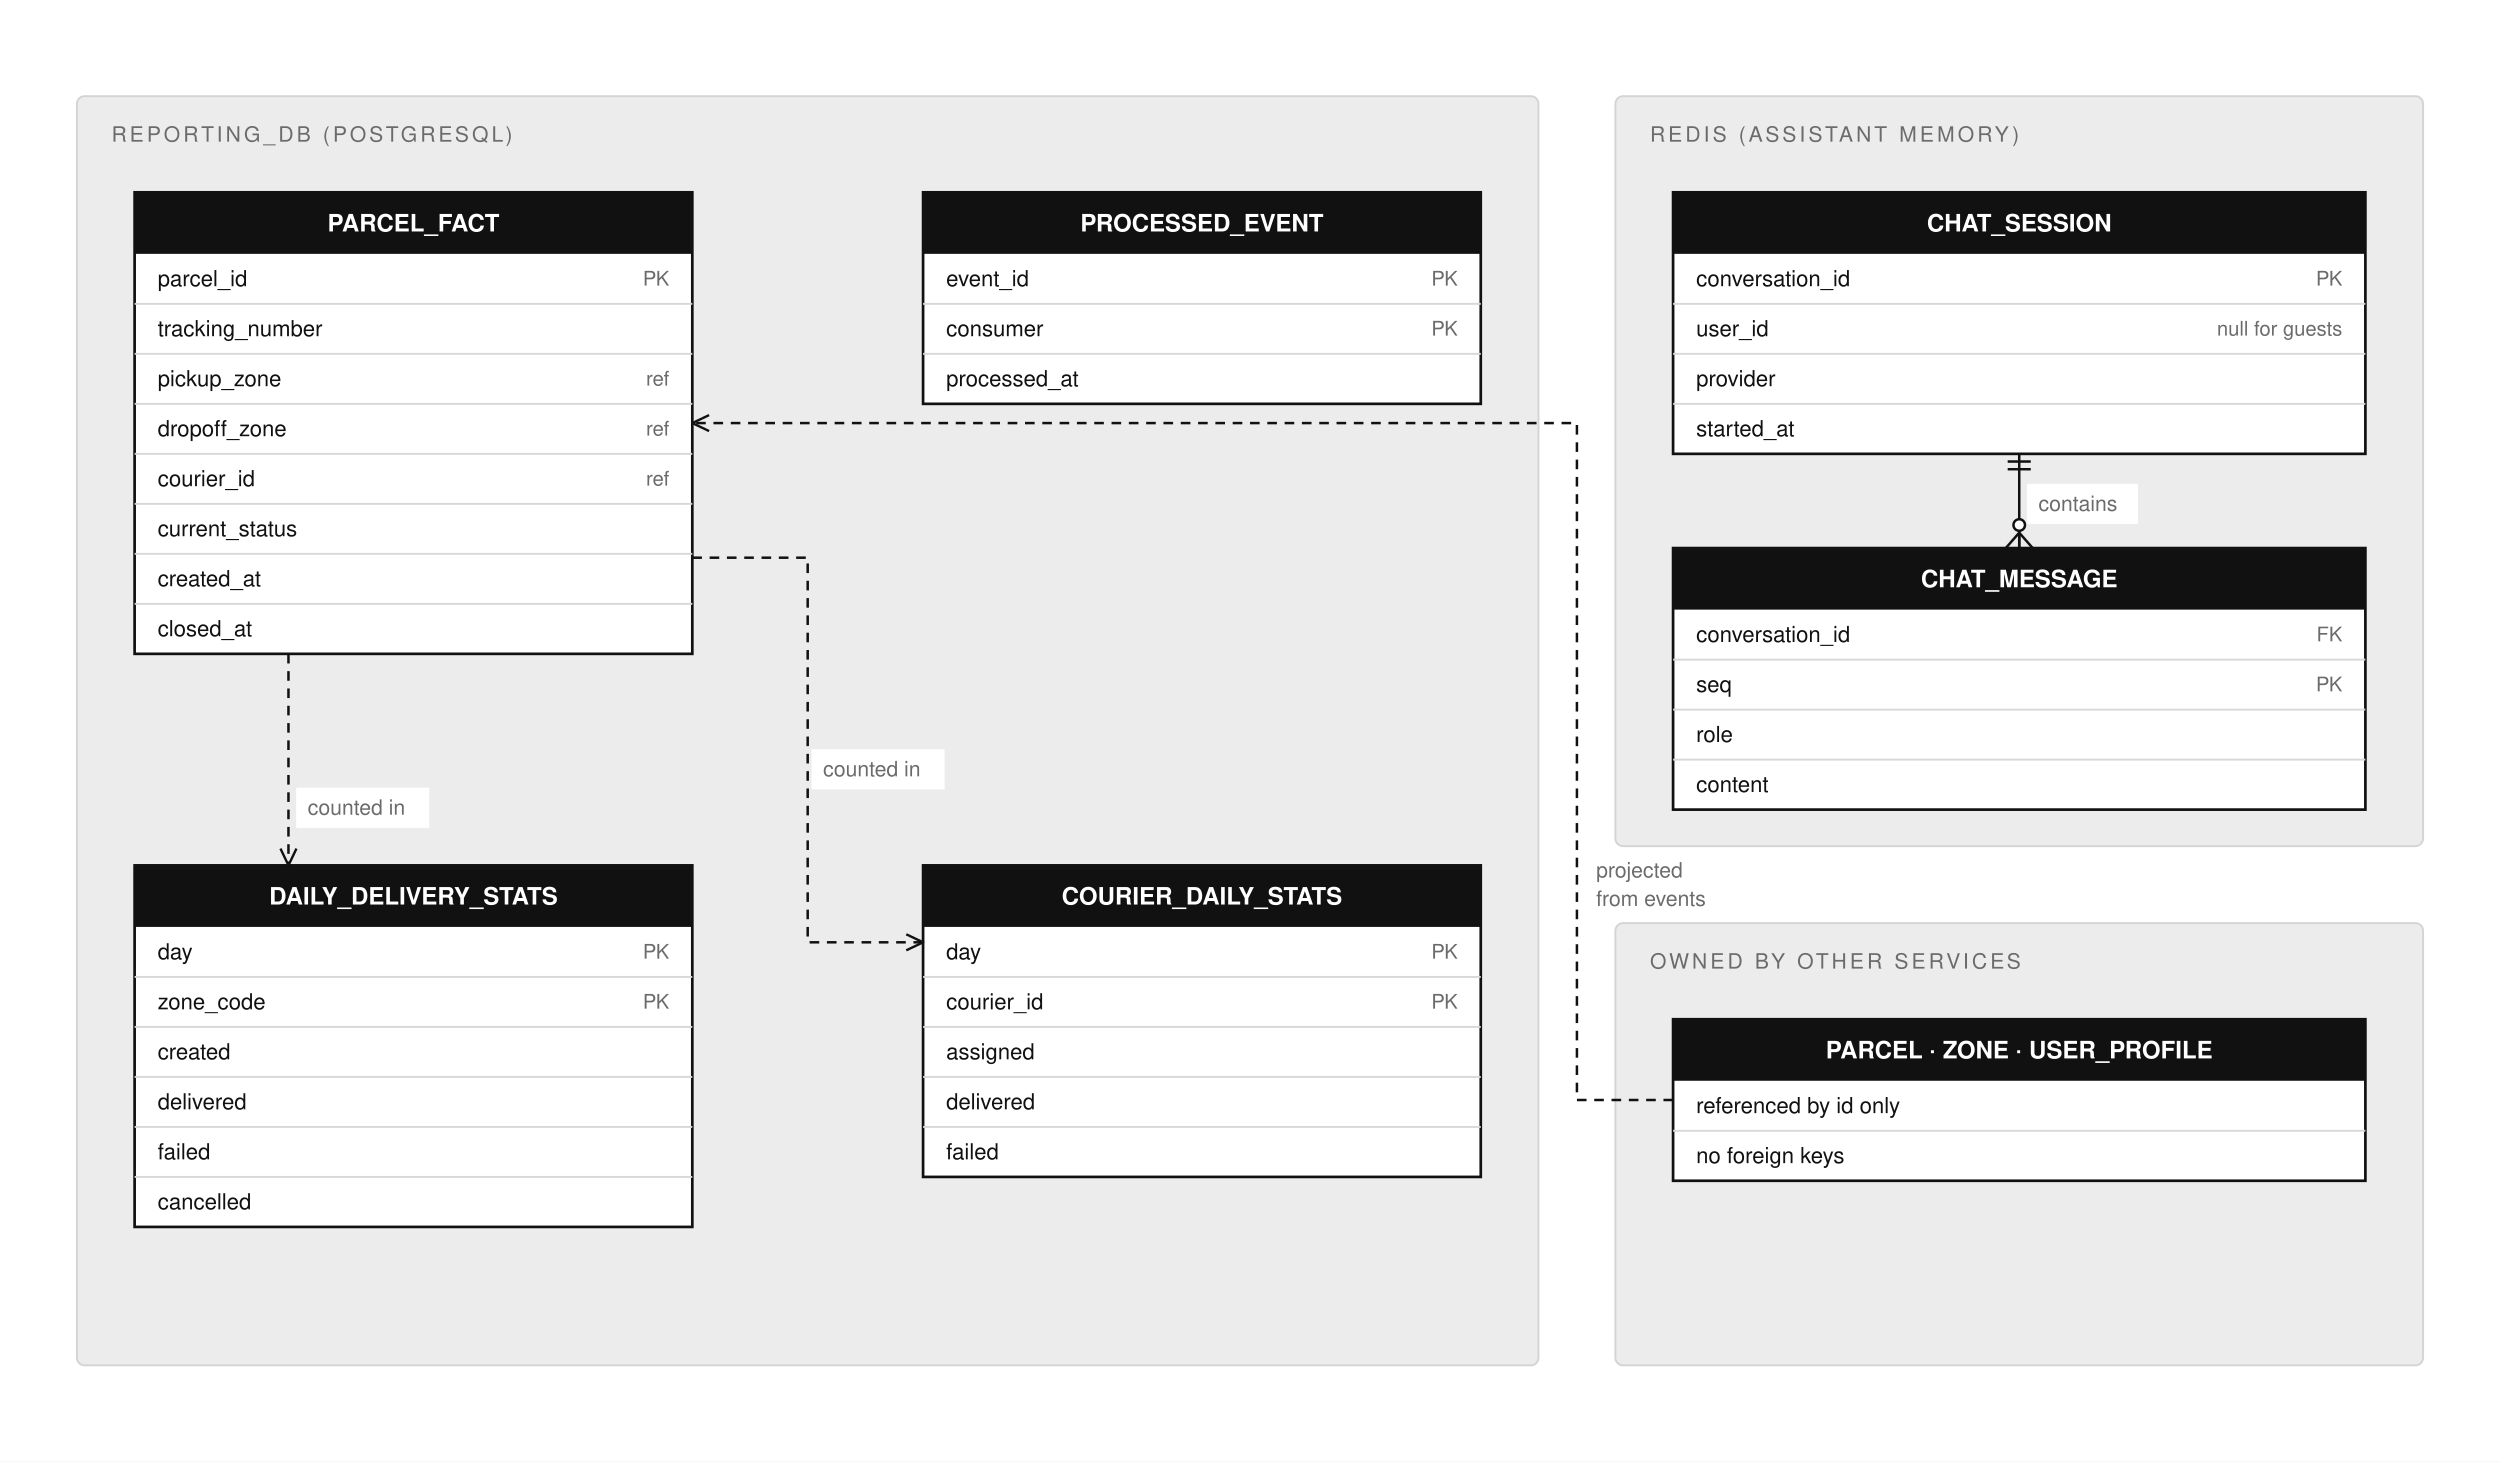
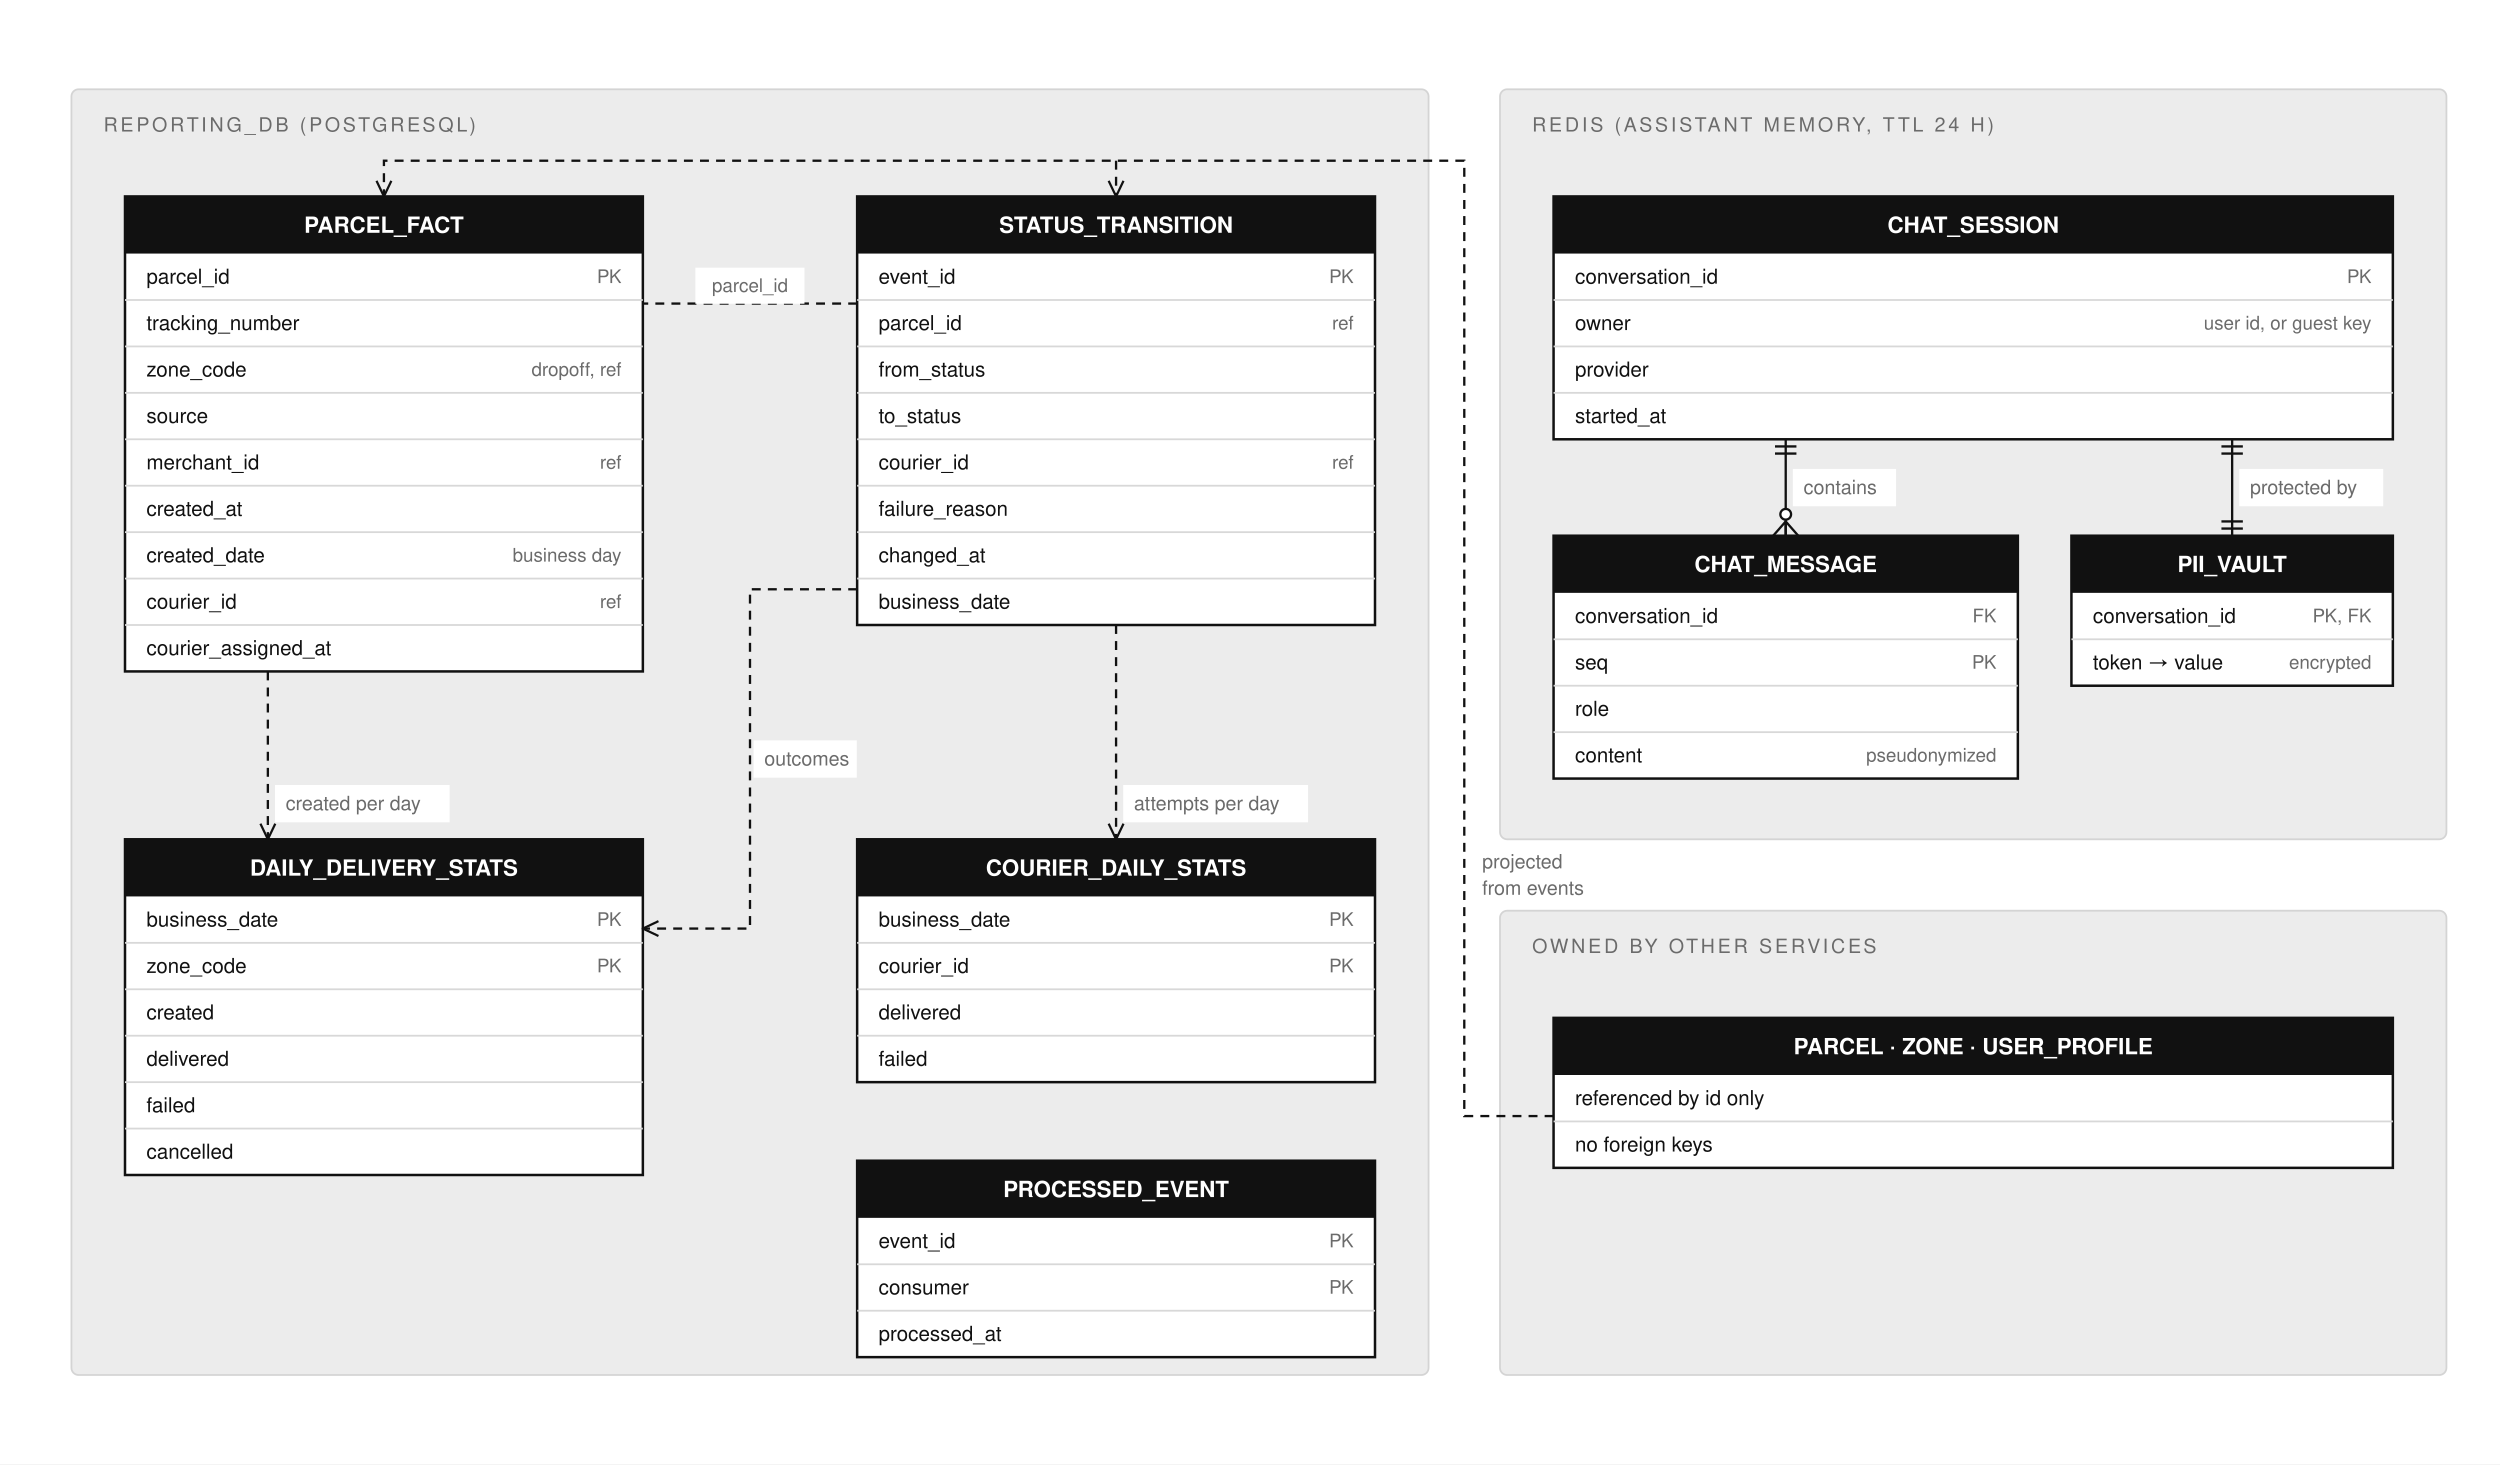
- <svg xmlns="http://www.w3.org/2000/svg" viewBox="0 0 1300 760" width="1300" height="760" role="img" aria-label="Data model: reporting projections and assistant memory">
+ <svg xmlns="http://www.w3.org/2000/svg" viewBox="0 0 1400 820" width="1400" height="820" role="img" aria-label="Data model: reporting projections and assistant memory">
  <defs>
    <marker id="a" viewBox="0 0 10 10" refX="9.2" refY="5" markerWidth="7" markerHeight="7" orient="auto-start-reverse">
      <path d="M0 0 L10 5 L0 10 z" fill="#111111" />
    </marker>
    <marker id="o" viewBox="0 0 10 10" refX="9.2" refY="5" markerWidth="8" markerHeight="8" orient="auto-start-reverse">
      <path d="M0.5 0.5 L9.5 5 L0.5 9.5 z" fill="#ffffff" stroke="#111111" stroke-width="1.2" />
    </marker>
    <marker id="v" viewBox="0 0 10 10" refX="9.4" refY="5" markerWidth="8" markerHeight="8" orient="auto-start-reverse">
      <path d="M1 1 L9.4 5 L1 9" fill="none" stroke="#111111" stroke-width="1.2" />
    </marker>
    <marker id="one" viewBox="0 0 16 16" refX="16" refY="8" markerWidth="16" markerHeight="16" markerUnits="userSpaceOnUse" orient="auto-start-reverse">
      <path d="M8 2 V14 M12 2 V14" fill="none" stroke="#111111" stroke-width="1.3" />
    </marker>
    <marker id="many" viewBox="0 0 16 16" refX="16" refY="8" markerWidth="16" markerHeight="16" markerUnits="userSpaceOnUse" orient="auto-start-reverse">
      <path d="M8 8 L16 1 M8 8 L16 8 M8 8 L16 15" fill="none" stroke="#111111" stroke-width="1.3" />
      <circle cx="4" cy="8" r="3" fill="#ffffff" stroke="#111111" stroke-width="1.3" />
    </marker>
+     <marker id="zeroone" viewBox="0 0 16 16" refX="16" refY="8" markerWidth="16" markerHeight="16" markerUnits="userSpaceOnUse" orient="auto-start-reverse">
+       <path d="M12 2 V14" fill="none" stroke="#111111" stroke-width="1.3" />
+       <circle cx="5" cy="8" r="3" fill="#ffffff" stroke="#111111" stroke-width="1.3" />
+     </marker>
+     <marker id="od" viewBox="0 0 22 12" refX="21.5" refY="6" markerWidth="22" markerHeight="12" markerUnits="userSpaceOnUse" orient="auto-start-reverse">
+       <path d="M0.5 6 L11 0.7 L21.5 6 L11 11.3 z" fill="#ffffff" stroke="#111111" stroke-width="1.2" />
+     </marker>
+     <marker id="fd" viewBox="0 0 22 12" refX="21.5" refY="6" markerWidth="22" markerHeight="12" markerUnits="userSpaceOnUse" orient="auto-start-reverse">
+       <path d="M0.5 6 L11 0.7 L21.5 6 L11 11.3 z" fill="#111111" stroke="#111111" stroke-width="1.2" />
+     </marker>
  </defs>
-   <rect width="1300" height="760" fill="#ffffff" />
-   <rect x="40" y="50" width="760" height="660" rx="4" fill="#ececec" stroke="#d4d4d4" stroke-width="1" />
+   <rect width="1400" height="820" fill="#ffffff" />
+   <rect x="40" y="50" width="760" height="720" rx="4" fill="#ececec" stroke="#d4d4d4" stroke-width="1" />
  <text x="58.0" y="70.0" font-size="11" font-weight="500" fill="#6b6b6b" text-anchor="start" dominant-baseline="middle" font-family="Segoe UI, Helvetica Neue, Helvetica, Arial, sans-serif" letter-spacing="1.6">REPORTING_DB  (POSTGRESQL)</text>
-   <rect x="840" y="50" width="420" height="390" rx="4" fill="#ececec" stroke="#d4d4d4" stroke-width="1" />
-   <text x="858.0" y="70.0" font-size="11" font-weight="500" fill="#6b6b6b" text-anchor="start" dominant-baseline="middle" font-family="Segoe UI, Helvetica Neue, Helvetica, Arial, sans-serif" letter-spacing="1.6">REDIS  (ASSISTANT MEMORY)</text>
-   <rect x="840" y="480" width="420" height="230" rx="4" fill="#ececec" stroke="#d4d4d4" stroke-width="1" />
-   <text x="858.0" y="500.0" font-size="11" font-weight="500" fill="#6b6b6b" text-anchor="start" dominant-baseline="middle" font-family="Segoe UI, Helvetica Neue, Helvetica, Arial, sans-serif" letter-spacing="1.6">OWNED BY OTHER SERVICES</text>
-   <rect x="70" y="100" width="290" height="240" fill="#ffffff" stroke="#111111" stroke-width="1.4" />
-   <rect x="70" y="100" width="290" height="32" fill="#111111" />
-   <text x="215.0" y="116.0" font-size="12.5" font-weight="700" fill="#ffffff" text-anchor="middle" dominant-baseline="middle" font-family="Segoe UI, Helvetica Neue, Helvetica, Arial, sans-serif">PARCEL_FACT</text>
-   <text x="82.0" y="145.0" font-size="11.5" font-weight="400" fill="#111111" text-anchor="start" dominant-baseline="middle" font-family="Segoe UI, Helvetica Neue, Helvetica, Arial, sans-serif">parcel_id</text>
-   <text x="348.0" y="145.0" font-size="10.5" font-weight="400" fill="#6b6b6b" text-anchor="end" dominant-baseline="middle" font-family="Segoe UI, Helvetica Neue, Helvetica, Arial, sans-serif">PK</text>
-   <line x1="70" y1="158" x2="360" y2="158" stroke="#d8d8d8" stroke-width="1" />
-   <text x="82.0" y="171.0" font-size="11.5" font-weight="400" fill="#111111" text-anchor="start" dominant-baseline="middle" font-family="Segoe UI, Helvetica Neue, Helvetica, Arial, sans-serif">tracking_number</text>
-   <line x1="70" y1="184" x2="360" y2="184" stroke="#d8d8d8" stroke-width="1" />
-   <text x="82.0" y="197.0" font-size="11.5" font-weight="400" fill="#111111" text-anchor="start" dominant-baseline="middle" font-family="Segoe UI, Helvetica Neue, Helvetica, Arial, sans-serif">pickup_zone</text>
-   <text x="348.0" y="197.0" font-size="10.5" font-weight="400" fill="#6b6b6b" text-anchor="end" dominant-baseline="middle" font-family="Segoe UI, Helvetica Neue, Helvetica, Arial, sans-serif">ref</text>
-   <line x1="70" y1="210" x2="360" y2="210" stroke="#d8d8d8" stroke-width="1" />
-   <text x="82.0" y="223.0" font-size="11.5" font-weight="400" fill="#111111" text-anchor="start" dominant-baseline="middle" font-family="Segoe UI, Helvetica Neue, Helvetica, Arial, sans-serif">dropoff_zone</text>
-   <text x="348.0" y="223.0" font-size="10.5" font-weight="400" fill="#6b6b6b" text-anchor="end" dominant-baseline="middle" font-family="Segoe UI, Helvetica Neue, Helvetica, Arial, sans-serif">ref</text>
-   <line x1="70" y1="236" x2="360" y2="236" stroke="#d8d8d8" stroke-width="1" />
-   <text x="82.0" y="249.0" font-size="11.5" font-weight="400" fill="#111111" text-anchor="start" dominant-baseline="middle" font-family="Segoe UI, Helvetica Neue, Helvetica, Arial, sans-serif">courier_id</text>
-   <text x="348.0" y="249.0" font-size="10.5" font-weight="400" fill="#6b6b6b" text-anchor="end" dominant-baseline="middle" font-family="Segoe UI, Helvetica Neue, Helvetica, Arial, sans-serif">ref</text>
-   <line x1="70" y1="262" x2="360" y2="262" stroke="#d8d8d8" stroke-width="1" />
-   <text x="82.0" y="275.0" font-size="11.5" font-weight="400" fill="#111111" text-anchor="start" dominant-baseline="middle" font-family="Segoe UI, Helvetica Neue, Helvetica, Arial, sans-serif">current_status</text>
-   <line x1="70" y1="288" x2="360" y2="288" stroke="#d8d8d8" stroke-width="1" />
-   <text x="82.0" y="301.0" font-size="11.5" font-weight="400" fill="#111111" text-anchor="start" dominant-baseline="middle" font-family="Segoe UI, Helvetica Neue, Helvetica, Arial, sans-serif">created_at</text>
-   <line x1="70" y1="314" x2="360" y2="314" stroke="#d8d8d8" stroke-width="1" />
-   <text x="82.0" y="327.0" font-size="11.5" font-weight="400" fill="#111111" text-anchor="start" dominant-baseline="middle" font-family="Segoe UI, Helvetica Neue, Helvetica, Arial, sans-serif">closed_at</text>
-   <rect x="480" y="100" width="290" height="110" fill="#ffffff" stroke="#111111" stroke-width="1.4" />
-   <rect x="480" y="100" width="290" height="32" fill="#111111" />
-   <text x="625.0" y="116.0" font-size="12.5" font-weight="700" fill="#ffffff" text-anchor="middle" dominant-baseline="middle" font-family="Segoe UI, Helvetica Neue, Helvetica, Arial, sans-serif">PROCESSED_EVENT</text>
-   <text x="492.0" y="145.0" font-size="11.5" font-weight="400" fill="#111111" text-anchor="start" dominant-baseline="middle" font-family="Segoe UI, Helvetica Neue, Helvetica, Arial, sans-serif">event_id</text>
-   <text x="758.0" y="145.0" font-size="10.5" font-weight="400" fill="#6b6b6b" text-anchor="end" dominant-baseline="middle" font-family="Segoe UI, Helvetica Neue, Helvetica, Arial, sans-serif">PK</text>
-   <line x1="480" y1="158" x2="770" y2="158" stroke="#d8d8d8" stroke-width="1" />
-   <text x="492.0" y="171.0" font-size="11.5" font-weight="400" fill="#111111" text-anchor="start" dominant-baseline="middle" font-family="Segoe UI, Helvetica Neue, Helvetica, Arial, sans-serif">consumer</text>
-   <text x="758.0" y="171.0" font-size="10.5" font-weight="400" fill="#6b6b6b" text-anchor="end" dominant-baseline="middle" font-family="Segoe UI, Helvetica Neue, Helvetica, Arial, sans-serif">PK</text>
-   <line x1="480" y1="184" x2="770" y2="184" stroke="#d8d8d8" stroke-width="1" />
-   <text x="492.0" y="197.0" font-size="11.5" font-weight="400" fill="#111111" text-anchor="start" dominant-baseline="middle" font-family="Segoe UI, Helvetica Neue, Helvetica, Arial, sans-serif">processed_at</text>
-   <rect x="70" y="450" width="290" height="188" fill="#ffffff" stroke="#111111" stroke-width="1.4" />
-   <rect x="70" y="450" width="290" height="32" fill="#111111" />
-   <text x="215.0" y="466.0" font-size="12.5" font-weight="700" fill="#ffffff" text-anchor="middle" dominant-baseline="middle" font-family="Segoe UI, Helvetica Neue, Helvetica, Arial, sans-serif">DAILY_DELIVERY_STATS</text>
-   <text x="82.0" y="495.0" font-size="11.5" font-weight="400" fill="#111111" text-anchor="start" dominant-baseline="middle" font-family="Segoe UI, Helvetica Neue, Helvetica, Arial, sans-serif">day</text>
-   <text x="348.0" y="495.0" font-size="10.5" font-weight="400" fill="#6b6b6b" text-anchor="end" dominant-baseline="middle" font-family="Segoe UI, Helvetica Neue, Helvetica, Arial, sans-serif">PK</text>
-   <line x1="70" y1="508" x2="360" y2="508" stroke="#d8d8d8" stroke-width="1" />
-   <text x="82.0" y="521.0" font-size="11.5" font-weight="400" fill="#111111" text-anchor="start" dominant-baseline="middle" font-family="Segoe UI, Helvetica Neue, Helvetica, Arial, sans-serif">zone_code</text>
-   <text x="348.0" y="521.0" font-size="10.5" font-weight="400" fill="#6b6b6b" text-anchor="end" dominant-baseline="middle" font-family="Segoe UI, Helvetica Neue, Helvetica, Arial, sans-serif">PK</text>
-   <line x1="70" y1="534" x2="360" y2="534" stroke="#d8d8d8" stroke-width="1" />
-   <text x="82.0" y="547.0" font-size="11.5" font-weight="400" fill="#111111" text-anchor="start" dominant-baseline="middle" font-family="Segoe UI, Helvetica Neue, Helvetica, Arial, sans-serif">created</text>
-   <line x1="70" y1="560" x2="360" y2="560" stroke="#d8d8d8" stroke-width="1" />
-   <text x="82.0" y="573.0" font-size="11.5" font-weight="400" fill="#111111" text-anchor="start" dominant-baseline="middle" font-family="Segoe UI, Helvetica Neue, Helvetica, Arial, sans-serif">delivered</text>
-   <line x1="70" y1="586" x2="360" y2="586" stroke="#d8d8d8" stroke-width="1" />
-   <text x="82.0" y="599.0" font-size="11.5" font-weight="400" fill="#111111" text-anchor="start" dominant-baseline="middle" font-family="Segoe UI, Helvetica Neue, Helvetica, Arial, sans-serif">failed</text>
-   <line x1="70" y1="612" x2="360" y2="612" stroke="#d8d8d8" stroke-width="1" />
-   <text x="82.0" y="625.0" font-size="11.5" font-weight="400" fill="#111111" text-anchor="start" dominant-baseline="middle" font-family="Segoe UI, Helvetica Neue, Helvetica, Arial, sans-serif">cancelled</text>
-   <rect x="480" y="450" width="290" height="162" fill="#ffffff" stroke="#111111" stroke-width="1.4" />
-   <rect x="480" y="450" width="290" height="32" fill="#111111" />
-   <text x="625.0" y="466.0" font-size="12.5" font-weight="700" fill="#ffffff" text-anchor="middle" dominant-baseline="middle" font-family="Segoe UI, Helvetica Neue, Helvetica, Arial, sans-serif">COURIER_DAILY_STATS</text>
-   <text x="492.0" y="495.0" font-size="11.5" font-weight="400" fill="#111111" text-anchor="start" dominant-baseline="middle" font-family="Segoe UI, Helvetica Neue, Helvetica, Arial, sans-serif">day</text>
-   <text x="758.0" y="495.0" font-size="10.5" font-weight="400" fill="#6b6b6b" text-anchor="end" dominant-baseline="middle" font-family="Segoe UI, Helvetica Neue, Helvetica, Arial, sans-serif">PK</text>
-   <line x1="480" y1="508" x2="770" y2="508" stroke="#d8d8d8" stroke-width="1" />
-   <text x="492.0" y="521.0" font-size="11.5" font-weight="400" fill="#111111" text-anchor="start" dominant-baseline="middle" font-family="Segoe UI, Helvetica Neue, Helvetica, Arial, sans-serif">courier_id</text>
-   <text x="758.0" y="521.0" font-size="10.5" font-weight="400" fill="#6b6b6b" text-anchor="end" dominant-baseline="middle" font-family="Segoe UI, Helvetica Neue, Helvetica, Arial, sans-serif">PK</text>
-   <line x1="480" y1="534" x2="770" y2="534" stroke="#d8d8d8" stroke-width="1" />
-   <text x="492.0" y="547.0" font-size="11.5" font-weight="400" fill="#111111" text-anchor="start" dominant-baseline="middle" font-family="Segoe UI, Helvetica Neue, Helvetica, Arial, sans-serif">assigned</text>
-   <line x1="480" y1="560" x2="770" y2="560" stroke="#d8d8d8" stroke-width="1" />
-   <text x="492.0" y="573.0" font-size="11.5" font-weight="400" fill="#111111" text-anchor="start" dominant-baseline="middle" font-family="Segoe UI, Helvetica Neue, Helvetica, Arial, sans-serif">delivered</text>
-   <line x1="480" y1="586" x2="770" y2="586" stroke="#d8d8d8" stroke-width="1" />
-   <text x="492.0" y="599.0" font-size="11.5" font-weight="400" fill="#111111" text-anchor="start" dominant-baseline="middle" font-family="Segoe UI, Helvetica Neue, Helvetica, Arial, sans-serif">failed</text>
-   <rect x="870" y="100" width="360" height="136" fill="#ffffff" stroke="#111111" stroke-width="1.4" />
-   <rect x="870" y="100" width="360" height="32" fill="#111111" />
-   <text x="1050.0" y="116.0" font-size="12.5" font-weight="700" fill="#ffffff" text-anchor="middle" dominant-baseline="middle" font-family="Segoe UI, Helvetica Neue, Helvetica, Arial, sans-serif">CHAT_SESSION</text>
-   <text x="882.0" y="145.0" font-size="11.5" font-weight="400" fill="#111111" text-anchor="start" dominant-baseline="middle" font-family="Segoe UI, Helvetica Neue, Helvetica, Arial, sans-serif">conversation_id</text>
-   <text x="1218.0" y="145.0" font-size="10.5" font-weight="400" fill="#6b6b6b" text-anchor="end" dominant-baseline="middle" font-family="Segoe UI, Helvetica Neue, Helvetica, Arial, sans-serif">PK</text>
-   <line x1="870" y1="158" x2="1230" y2="158" stroke="#d8d8d8" stroke-width="1" />
-   <text x="882.0" y="171.0" font-size="11.5" font-weight="400" fill="#111111" text-anchor="start" dominant-baseline="middle" font-family="Segoe UI, Helvetica Neue, Helvetica, Arial, sans-serif">user_id</text>
-   <text x="1218.0" y="171.0" font-size="10.5" font-weight="400" fill="#6b6b6b" text-anchor="end" dominant-baseline="middle" font-family="Segoe UI, Helvetica Neue, Helvetica, Arial, sans-serif">null for guests</text>
-   <line x1="870" y1="184" x2="1230" y2="184" stroke="#d8d8d8" stroke-width="1" />
-   <text x="882.0" y="197.0" font-size="11.5" font-weight="400" fill="#111111" text-anchor="start" dominant-baseline="middle" font-family="Segoe UI, Helvetica Neue, Helvetica, Arial, sans-serif">provider</text>
-   <line x1="870" y1="210" x2="1230" y2="210" stroke="#d8d8d8" stroke-width="1" />
-   <text x="882.0" y="223.0" font-size="11.5" font-weight="400" fill="#111111" text-anchor="start" dominant-baseline="middle" font-family="Segoe UI, Helvetica Neue, Helvetica, Arial, sans-serif">started_at</text>
-   <rect x="870" y="285" width="360" height="136" fill="#ffffff" stroke="#111111" stroke-width="1.4" />
-   <rect x="870" y="285" width="360" height="32" fill="#111111" />
-   <text x="1050.0" y="301.0" font-size="12.5" font-weight="700" fill="#ffffff" text-anchor="middle" dominant-baseline="middle" font-family="Segoe UI, Helvetica Neue, Helvetica, Arial, sans-serif">CHAT_MESSAGE</text>
-   <text x="882.0" y="330.0" font-size="11.5" font-weight="400" fill="#111111" text-anchor="start" dominant-baseline="middle" font-family="Segoe UI, Helvetica Neue, Helvetica, Arial, sans-serif">conversation_id</text>
-   <text x="1218.0" y="330.0" font-size="10.5" font-weight="400" fill="#6b6b6b" text-anchor="end" dominant-baseline="middle" font-family="Segoe UI, Helvetica Neue, Helvetica, Arial, sans-serif">FK</text>
-   <line x1="870" y1="343" x2="1230" y2="343" stroke="#d8d8d8" stroke-width="1" />
-   <text x="882.0" y="356.0" font-size="11.5" font-weight="400" fill="#111111" text-anchor="start" dominant-baseline="middle" font-family="Segoe UI, Helvetica Neue, Helvetica, Arial, sans-serif">seq</text>
-   <text x="1218.0" y="356.0" font-size="10.5" font-weight="400" fill="#6b6b6b" text-anchor="end" dominant-baseline="middle" font-family="Segoe UI, Helvetica Neue, Helvetica, Arial, sans-serif">PK</text>
-   <line x1="870" y1="369" x2="1230" y2="369" stroke="#d8d8d8" stroke-width="1" />
-   <text x="882.0" y="382.0" font-size="11.5" font-weight="400" fill="#111111" text-anchor="start" dominant-baseline="middle" font-family="Segoe UI, Helvetica Neue, Helvetica, Arial, sans-serif">role</text>
-   <line x1="870" y1="395" x2="1230" y2="395" stroke="#d8d8d8" stroke-width="1" />
-   <text x="882.0" y="408.0" font-size="11.5" font-weight="400" fill="#111111" text-anchor="start" dominant-baseline="middle" font-family="Segoe UI, Helvetica Neue, Helvetica, Arial, sans-serif">content</text>
-   <rect x="870" y="530" width="360" height="84" fill="#ffffff" stroke="#111111" stroke-width="1.4" />
-   <rect x="870" y="530" width="360" height="32" fill="#111111" />
-   <text x="1050.0" y="546.0" font-size="12.5" font-weight="700" fill="#ffffff" text-anchor="middle" dominant-baseline="middle" font-family="Segoe UI, Helvetica Neue, Helvetica, Arial, sans-serif">PARCEL · ZONE · USER_PROFILE</text>
-   <text x="882.0" y="575.0" font-size="11.5" font-weight="400" fill="#111111" text-anchor="start" dominant-baseline="middle" font-family="Segoe UI, Helvetica Neue, Helvetica, Arial, sans-serif">referenced by id only</text>
-   <line x1="870" y1="588" x2="1230" y2="588" stroke="#d8d8d8" stroke-width="1" />
-   <text x="882.0" y="601.0" font-size="11.5" font-weight="400" fill="#111111" text-anchor="start" dominant-baseline="middle" font-family="Segoe UI, Helvetica Neue, Helvetica, Arial, sans-serif">no foreign keys</text>
-   <path d="M150.0 340.0 L150.0 450.0" fill="none" stroke="#111111" stroke-width="1.3" stroke-dasharray="5 4" marker-end="url(#v)" />
-   <rect x="154.0" y="409.6" width="69.2" height="20.9" fill="#ffffff" />
-   <text x="160.0" y="420.0" font-size="11" font-weight="400" fill="#6b6b6b" text-anchor="start" dominant-baseline="middle" font-family="Segoe UI, Helvetica Neue, Helvetica, Arial, sans-serif">counted in</text>
-   <path d="M360.0 290.0 L420.0 290.0 L420.0 490.0 L480.0 490.0" fill="none" stroke="#111111" stroke-width="1.3" stroke-dasharray="5 4" marker-end="url(#v)" />
-   <rect x="422.0" y="389.6" width="69.2" height="20.9" fill="#ffffff" />
-   <text x="428.0" y="400.0" font-size="11" font-weight="400" fill="#6b6b6b" text-anchor="start" dominant-baseline="middle" font-family="Segoe UI, Helvetica Neue, Helvetica, Arial, sans-serif">counted in</text>
-   <path d="M1050.0 236.0 L1050.0 285.0" fill="none" stroke="#111111" stroke-width="1.3" marker-end="url(#many)" marker-start="url(#one)" />
-   <rect x="1054.0" y="251.6" width="57.8" height="20.9" fill="#ffffff" />
-   <text x="1060.0" y="262.0" font-size="11" font-weight="400" fill="#6b6b6b" text-anchor="start" dominant-baseline="middle" font-family="Segoe UI, Helvetica Neue, Helvetica, Arial, sans-serif">contains</text>
-   <path d="M870.0 572.0 L820.0 572.0 L820.0 220.0 L360.0 220.0" fill="none" stroke="#111111" stroke-width="1.3" stroke-dasharray="5 4" marker-end="url(#v)" />
-   <rect x="824.0" y="442.1" width="74.9" height="35.7" fill="#ffffff" />
-   <text x="830.0" y="452.6" font-size="11" font-weight="400" fill="#6b6b6b" text-anchor="start" dominant-baseline="middle" font-family="Segoe UI, Helvetica Neue, Helvetica, Arial, sans-serif">projected</text>
-   <text x="830.0" y="467.4" font-size="11" font-weight="400" fill="#6b6b6b" text-anchor="start" dominant-baseline="middle" font-family="Segoe UI, Helvetica Neue, Helvetica, Arial, sans-serif">from events</text>
+   <rect x="840" y="50" width="530" height="420" rx="4" fill="#ececec" stroke="#d4d4d4" stroke-width="1" />
+   <text x="858.0" y="70.0" font-size="11" font-weight="500" fill="#6b6b6b" text-anchor="start" dominant-baseline="middle" font-family="Segoe UI, Helvetica Neue, Helvetica, Arial, sans-serif" letter-spacing="1.6">REDIS  (ASSISTANT MEMORY, TTL 24 H)</text>
+   <rect x="840" y="510" width="530" height="260" rx="4" fill="#ececec" stroke="#d4d4d4" stroke-width="1" />
+   <text x="858.0" y="530.0" font-size="11" font-weight="500" fill="#6b6b6b" text-anchor="start" dominant-baseline="middle" font-family="Segoe UI, Helvetica Neue, Helvetica, Arial, sans-serif" letter-spacing="1.6">OWNED BY OTHER SERVICES</text>
+   <rect x="70" y="110" width="290" height="266" fill="#ffffff" stroke="#111111" stroke-width="1.4" />
+   <rect x="70" y="110" width="290" height="32" fill="#111111" />
+   <text x="215.0" y="126.0" font-size="12.5" font-weight="700" fill="#ffffff" text-anchor="middle" dominant-baseline="middle" font-family="Segoe UI, Helvetica Neue, Helvetica, Arial, sans-serif">PARCEL_FACT</text>
+   <text x="82.0" y="155.0" font-size="11.5" font-weight="400" fill="#111111" text-anchor="start" dominant-baseline="middle" font-family="Segoe UI, Helvetica Neue, Helvetica, Arial, sans-serif">parcel_id</text>
+   <text x="348.0" y="155.0" font-size="10.5" font-weight="400" fill="#6b6b6b" text-anchor="end" dominant-baseline="middle" font-family="Segoe UI, Helvetica Neue, Helvetica, Arial, sans-serif">PK</text>
+   <line x1="70" y1="168" x2="360" y2="168" stroke="#d8d8d8" stroke-width="1" />
+   <text x="82.0" y="181.0" font-size="11.5" font-weight="400" fill="#111111" text-anchor="start" dominant-baseline="middle" font-family="Segoe UI, Helvetica Neue, Helvetica, Arial, sans-serif">tracking_number</text>
+   <line x1="70" y1="194" x2="360" y2="194" stroke="#d8d8d8" stroke-width="1" />
+   <text x="82.0" y="207.0" font-size="11.5" font-weight="400" fill="#111111" text-anchor="start" dominant-baseline="middle" font-family="Segoe UI, Helvetica Neue, Helvetica, Arial, sans-serif">zone_code</text>
+   <text x="348.0" y="207.0" font-size="10.5" font-weight="400" fill="#6b6b6b" text-anchor="end" dominant-baseline="middle" font-family="Segoe UI, Helvetica Neue, Helvetica, Arial, sans-serif">dropoff, ref</text>
+   <line x1="70" y1="220" x2="360" y2="220" stroke="#d8d8d8" stroke-width="1" />
+   <text x="82.0" y="233.0" font-size="11.5" font-weight="400" fill="#111111" text-anchor="start" dominant-baseline="middle" font-family="Segoe UI, Helvetica Neue, Helvetica, Arial, sans-serif">source</text>
+   <line x1="70" y1="246" x2="360" y2="246" stroke="#d8d8d8" stroke-width="1" />
+   <text x="82.0" y="259.0" font-size="11.5" font-weight="400" fill="#111111" text-anchor="start" dominant-baseline="middle" font-family="Segoe UI, Helvetica Neue, Helvetica, Arial, sans-serif">merchant_id</text>
+   <text x="348.0" y="259.0" font-size="10.5" font-weight="400" fill="#6b6b6b" text-anchor="end" dominant-baseline="middle" font-family="Segoe UI, Helvetica Neue, Helvetica, Arial, sans-serif">ref</text>
+   <line x1="70" y1="272" x2="360" y2="272" stroke="#d8d8d8" stroke-width="1" />
+   <text x="82.0" y="285.0" font-size="11.5" font-weight="400" fill="#111111" text-anchor="start" dominant-baseline="middle" font-family="Segoe UI, Helvetica Neue, Helvetica, Arial, sans-serif">created_at</text>
+   <line x1="70" y1="298" x2="360" y2="298" stroke="#d8d8d8" stroke-width="1" />
+   <text x="82.0" y="311.0" font-size="11.5" font-weight="400" fill="#111111" text-anchor="start" dominant-baseline="middle" font-family="Segoe UI, Helvetica Neue, Helvetica, Arial, sans-serif">created_date</text>
+   <text x="348.0" y="311.0" font-size="10.5" font-weight="400" fill="#6b6b6b" text-anchor="end" dominant-baseline="middle" font-family="Segoe UI, Helvetica Neue, Helvetica, Arial, sans-serif">business day</text>
+   <line x1="70" y1="324" x2="360" y2="324" stroke="#d8d8d8" stroke-width="1" />
+   <text x="82.0" y="337.0" font-size="11.5" font-weight="400" fill="#111111" text-anchor="start" dominant-baseline="middle" font-family="Segoe UI, Helvetica Neue, Helvetica, Arial, sans-serif">courier_id</text>
+   <text x="348.0" y="337.0" font-size="10.5" font-weight="400" fill="#6b6b6b" text-anchor="end" dominant-baseline="middle" font-family="Segoe UI, Helvetica Neue, Helvetica, Arial, sans-serif">ref</text>
+   <line x1="70" y1="350" x2="360" y2="350" stroke="#d8d8d8" stroke-width="1" />
+   <text x="82.0" y="363.0" font-size="11.5" font-weight="400" fill="#111111" text-anchor="start" dominant-baseline="middle" font-family="Segoe UI, Helvetica Neue, Helvetica, Arial, sans-serif">courier_assigned_at</text>
+   <rect x="480" y="110" width="290" height="240" fill="#ffffff" stroke="#111111" stroke-width="1.4" />
+   <rect x="480" y="110" width="290" height="32" fill="#111111" />
+   <text x="625.0" y="126.0" font-size="12.5" font-weight="700" fill="#ffffff" text-anchor="middle" dominant-baseline="middle" font-family="Segoe UI, Helvetica Neue, Helvetica, Arial, sans-serif">STATUS_TRANSITION</text>
+   <text x="492.0" y="155.0" font-size="11.5" font-weight="400" fill="#111111" text-anchor="start" dominant-baseline="middle" font-family="Segoe UI, Helvetica Neue, Helvetica, Arial, sans-serif">event_id</text>
+   <text x="758.0" y="155.0" font-size="10.5" font-weight="400" fill="#6b6b6b" text-anchor="end" dominant-baseline="middle" font-family="Segoe UI, Helvetica Neue, Helvetica, Arial, sans-serif">PK</text>
+   <line x1="480" y1="168" x2="770" y2="168" stroke="#d8d8d8" stroke-width="1" />
+   <text x="492.0" y="181.0" font-size="11.5" font-weight="400" fill="#111111" text-anchor="start" dominant-baseline="middle" font-family="Segoe UI, Helvetica Neue, Helvetica, Arial, sans-serif">parcel_id</text>
+   <text x="758.0" y="181.0" font-size="10.5" font-weight="400" fill="#6b6b6b" text-anchor="end" dominant-baseline="middle" font-family="Segoe UI, Helvetica Neue, Helvetica, Arial, sans-serif">ref</text>
+   <line x1="480" y1="194" x2="770" y2="194" stroke="#d8d8d8" stroke-width="1" />
+   <text x="492.0" y="207.0" font-size="11.5" font-weight="400" fill="#111111" text-anchor="start" dominant-baseline="middle" font-family="Segoe UI, Helvetica Neue, Helvetica, Arial, sans-serif">from_status</text>
+   <line x1="480" y1="220" x2="770" y2="220" stroke="#d8d8d8" stroke-width="1" />
+   <text x="492.0" y="233.0" font-size="11.5" font-weight="400" fill="#111111" text-anchor="start" dominant-baseline="middle" font-family="Segoe UI, Helvetica Neue, Helvetica, Arial, sans-serif">to_status</text>
+   <line x1="480" y1="246" x2="770" y2="246" stroke="#d8d8d8" stroke-width="1" />
+   <text x="492.0" y="259.0" font-size="11.5" font-weight="400" fill="#111111" text-anchor="start" dominant-baseline="middle" font-family="Segoe UI, Helvetica Neue, Helvetica, Arial, sans-serif">courier_id</text>
+   <text x="758.0" y="259.0" font-size="10.5" font-weight="400" fill="#6b6b6b" text-anchor="end" dominant-baseline="middle" font-family="Segoe UI, Helvetica Neue, Helvetica, Arial, sans-serif">ref</text>
+   <line x1="480" y1="272" x2="770" y2="272" stroke="#d8d8d8" stroke-width="1" />
+   <text x="492.0" y="285.0" font-size="11.5" font-weight="400" fill="#111111" text-anchor="start" dominant-baseline="middle" font-family="Segoe UI, Helvetica Neue, Helvetica, Arial, sans-serif">failure_reason</text>
+   <line x1="480" y1="298" x2="770" y2="298" stroke="#d8d8d8" stroke-width="1" />
+   <text x="492.0" y="311.0" font-size="11.5" font-weight="400" fill="#111111" text-anchor="start" dominant-baseline="middle" font-family="Segoe UI, Helvetica Neue, Helvetica, Arial, sans-serif">changed_at</text>
+   <line x1="480" y1="324" x2="770" y2="324" stroke="#d8d8d8" stroke-width="1" />
+   <text x="492.0" y="337.0" font-size="11.5" font-weight="400" fill="#111111" text-anchor="start" dominant-baseline="middle" font-family="Segoe UI, Helvetica Neue, Helvetica, Arial, sans-serif">business_date</text>
+   <rect x="70" y="470" width="290" height="188" fill="#ffffff" stroke="#111111" stroke-width="1.4" />
+   <rect x="70" y="470" width="290" height="32" fill="#111111" />
+   <text x="215.0" y="486.0" font-size="12.5" font-weight="700" fill="#ffffff" text-anchor="middle" dominant-baseline="middle" font-family="Segoe UI, Helvetica Neue, Helvetica, Arial, sans-serif">DAILY_DELIVERY_STATS</text>
+   <text x="82.0" y="515.0" font-size="11.5" font-weight="400" fill="#111111" text-anchor="start" dominant-baseline="middle" font-family="Segoe UI, Helvetica Neue, Helvetica, Arial, sans-serif">business_date</text>
+   <text x="348.0" y="515.0" font-size="10.5" font-weight="400" fill="#6b6b6b" text-anchor="end" dominant-baseline="middle" font-family="Segoe UI, Helvetica Neue, Helvetica, Arial, sans-serif">PK</text>
+   <line x1="70" y1="528" x2="360" y2="528" stroke="#d8d8d8" stroke-width="1" />
+   <text x="82.0" y="541.0" font-size="11.5" font-weight="400" fill="#111111" text-anchor="start" dominant-baseline="middle" font-family="Segoe UI, Helvetica Neue, Helvetica, Arial, sans-serif">zone_code</text>
+   <text x="348.0" y="541.0" font-size="10.5" font-weight="400" fill="#6b6b6b" text-anchor="end" dominant-baseline="middle" font-family="Segoe UI, Helvetica Neue, Helvetica, Arial, sans-serif">PK</text>
+   <line x1="70" y1="554" x2="360" y2="554" stroke="#d8d8d8" stroke-width="1" />
+   <text x="82.0" y="567.0" font-size="11.5" font-weight="400" fill="#111111" text-anchor="start" dominant-baseline="middle" font-family="Segoe UI, Helvetica Neue, Helvetica, Arial, sans-serif">created</text>
+   <line x1="70" y1="580" x2="360" y2="580" stroke="#d8d8d8" stroke-width="1" />
+   <text x="82.0" y="593.0" font-size="11.5" font-weight="400" fill="#111111" text-anchor="start" dominant-baseline="middle" font-family="Segoe UI, Helvetica Neue, Helvetica, Arial, sans-serif">delivered</text>
+   <line x1="70" y1="606" x2="360" y2="606" stroke="#d8d8d8" stroke-width="1" />
+   <text x="82.0" y="619.0" font-size="11.5" font-weight="400" fill="#111111" text-anchor="start" dominant-baseline="middle" font-family="Segoe UI, Helvetica Neue, Helvetica, Arial, sans-serif">failed</text>
+   <line x1="70" y1="632" x2="360" y2="632" stroke="#d8d8d8" stroke-width="1" />
+   <text x="82.0" y="645.0" font-size="11.5" font-weight="400" fill="#111111" text-anchor="start" dominant-baseline="middle" font-family="Segoe UI, Helvetica Neue, Helvetica, Arial, sans-serif">cancelled</text>
+   <rect x="480" y="470" width="290" height="136" fill="#ffffff" stroke="#111111" stroke-width="1.4" />
+   <rect x="480" y="470" width="290" height="32" fill="#111111" />
+   <text x="625.0" y="486.0" font-size="12.5" font-weight="700" fill="#ffffff" text-anchor="middle" dominant-baseline="middle" font-family="Segoe UI, Helvetica Neue, Helvetica, Arial, sans-serif">COURIER_DAILY_STATS</text>
+   <text x="492.0" y="515.0" font-size="11.5" font-weight="400" fill="#111111" text-anchor="start" dominant-baseline="middle" font-family="Segoe UI, Helvetica Neue, Helvetica, Arial, sans-serif">business_date</text>
+   <text x="758.0" y="515.0" font-size="10.5" font-weight="400" fill="#6b6b6b" text-anchor="end" dominant-baseline="middle" font-family="Segoe UI, Helvetica Neue, Helvetica, Arial, sans-serif">PK</text>
+   <line x1="480" y1="528" x2="770" y2="528" stroke="#d8d8d8" stroke-width="1" />
+   <text x="492.0" y="541.0" font-size="11.5" font-weight="400" fill="#111111" text-anchor="start" dominant-baseline="middle" font-family="Segoe UI, Helvetica Neue, Helvetica, Arial, sans-serif">courier_id</text>
+   <text x="758.0" y="541.0" font-size="10.5" font-weight="400" fill="#6b6b6b" text-anchor="end" dominant-baseline="middle" font-family="Segoe UI, Helvetica Neue, Helvetica, Arial, sans-serif">PK</text>
+   <line x1="480" y1="554" x2="770" y2="554" stroke="#d8d8d8" stroke-width="1" />
+   <text x="492.0" y="567.0" font-size="11.5" font-weight="400" fill="#111111" text-anchor="start" dominant-baseline="middle" font-family="Segoe UI, Helvetica Neue, Helvetica, Arial, sans-serif">delivered</text>
+   <line x1="480" y1="580" x2="770" y2="580" stroke="#d8d8d8" stroke-width="1" />
+   <text x="492.0" y="593.0" font-size="11.5" font-weight="400" fill="#111111" text-anchor="start" dominant-baseline="middle" font-family="Segoe UI, Helvetica Neue, Helvetica, Arial, sans-serif">failed</text>
+   <rect x="480" y="650" width="290" height="110" fill="#ffffff" stroke="#111111" stroke-width="1.4" />
+   <rect x="480" y="650" width="290" height="32" fill="#111111" />
+   <text x="625.0" y="666.0" font-size="12.5" font-weight="700" fill="#ffffff" text-anchor="middle" dominant-baseline="middle" font-family="Segoe UI, Helvetica Neue, Helvetica, Arial, sans-serif">PROCESSED_EVENT</text>
+   <text x="492.0" y="695.0" font-size="11.5" font-weight="400" fill="#111111" text-anchor="start" dominant-baseline="middle" font-family="Segoe UI, Helvetica Neue, Helvetica, Arial, sans-serif">event_id</text>
+   <text x="758.0" y="695.0" font-size="10.5" font-weight="400" fill="#6b6b6b" text-anchor="end" dominant-baseline="middle" font-family="Segoe UI, Helvetica Neue, Helvetica, Arial, sans-serif">PK</text>
+   <line x1="480" y1="708" x2="770" y2="708" stroke="#d8d8d8" stroke-width="1" />
+   <text x="492.0" y="721.0" font-size="11.5" font-weight="400" fill="#111111" text-anchor="start" dominant-baseline="middle" font-family="Segoe UI, Helvetica Neue, Helvetica, Arial, sans-serif">consumer</text>
+   <text x="758.0" y="721.0" font-size="10.5" font-weight="400" fill="#6b6b6b" text-anchor="end" dominant-baseline="middle" font-family="Segoe UI, Helvetica Neue, Helvetica, Arial, sans-serif">PK</text>
+   <line x1="480" y1="734" x2="770" y2="734" stroke="#d8d8d8" stroke-width="1" />
+   <text x="492.0" y="747.0" font-size="11.5" font-weight="400" fill="#111111" text-anchor="start" dominant-baseline="middle" font-family="Segoe UI, Helvetica Neue, Helvetica, Arial, sans-serif">processed_at</text>
+   <rect x="870" y="110" width="470" height="136" fill="#ffffff" stroke="#111111" stroke-width="1.4" />
+   <rect x="870" y="110" width="470" height="32" fill="#111111" />
+   <text x="1105.0" y="126.0" font-size="12.5" font-weight="700" fill="#ffffff" text-anchor="middle" dominant-baseline="middle" font-family="Segoe UI, Helvetica Neue, Helvetica, Arial, sans-serif">CHAT_SESSION</text>
+   <text x="882.0" y="155.0" font-size="11.5" font-weight="400" fill="#111111" text-anchor="start" dominant-baseline="middle" font-family="Segoe UI, Helvetica Neue, Helvetica, Arial, sans-serif">conversation_id</text>
+   <text x="1328.0" y="155.0" font-size="10.5" font-weight="400" fill="#6b6b6b" text-anchor="end" dominant-baseline="middle" font-family="Segoe UI, Helvetica Neue, Helvetica, Arial, sans-serif">PK</text>
+   <line x1="870" y1="168" x2="1340" y2="168" stroke="#d8d8d8" stroke-width="1" />
+   <text x="882.0" y="181.0" font-size="11.5" font-weight="400" fill="#111111" text-anchor="start" dominant-baseline="middle" font-family="Segoe UI, Helvetica Neue, Helvetica, Arial, sans-serif">owner</text>
+   <text x="1328.0" y="181.0" font-size="10.5" font-weight="400" fill="#6b6b6b" text-anchor="end" dominant-baseline="middle" font-family="Segoe UI, Helvetica Neue, Helvetica, Arial, sans-serif">user id, or guest key</text>
+   <line x1="870" y1="194" x2="1340" y2="194" stroke="#d8d8d8" stroke-width="1" />
+   <text x="882.0" y="207.0" font-size="11.5" font-weight="400" fill="#111111" text-anchor="start" dominant-baseline="middle" font-family="Segoe UI, Helvetica Neue, Helvetica, Arial, sans-serif">provider</text>
+   <line x1="870" y1="220" x2="1340" y2="220" stroke="#d8d8d8" stroke-width="1" />
+   <text x="882.0" y="233.0" font-size="11.5" font-weight="400" fill="#111111" text-anchor="start" dominant-baseline="middle" font-family="Segoe UI, Helvetica Neue, Helvetica, Arial, sans-serif">started_at</text>
+   <rect x="870" y="300" width="260" height="136" fill="#ffffff" stroke="#111111" stroke-width="1.4" />
+   <rect x="870" y="300" width="260" height="32" fill="#111111" />
+   <text x="1000.0" y="316.0" font-size="12.5" font-weight="700" fill="#ffffff" text-anchor="middle" dominant-baseline="middle" font-family="Segoe UI, Helvetica Neue, Helvetica, Arial, sans-serif">CHAT_MESSAGE</text>
+   <text x="882.0" y="345.0" font-size="11.5" font-weight="400" fill="#111111" text-anchor="start" dominant-baseline="middle" font-family="Segoe UI, Helvetica Neue, Helvetica, Arial, sans-serif">conversation_id</text>
+   <text x="1118.0" y="345.0" font-size="10.5" font-weight="400" fill="#6b6b6b" text-anchor="end" dominant-baseline="middle" font-family="Segoe UI, Helvetica Neue, Helvetica, Arial, sans-serif">FK</text>
+   <line x1="870" y1="358" x2="1130" y2="358" stroke="#d8d8d8" stroke-width="1" />
+   <text x="882.0" y="371.0" font-size="11.5" font-weight="400" fill="#111111" text-anchor="start" dominant-baseline="middle" font-family="Segoe UI, Helvetica Neue, Helvetica, Arial, sans-serif">seq</text>
+   <text x="1118.0" y="371.0" font-size="10.5" font-weight="400" fill="#6b6b6b" text-anchor="end" dominant-baseline="middle" font-family="Segoe UI, Helvetica Neue, Helvetica, Arial, sans-serif">PK</text>
+   <line x1="870" y1="384" x2="1130" y2="384" stroke="#d8d8d8" stroke-width="1" />
+   <text x="882.0" y="397.0" font-size="11.5" font-weight="400" fill="#111111" text-anchor="start" dominant-baseline="middle" font-family="Segoe UI, Helvetica Neue, Helvetica, Arial, sans-serif">role</text>
+   <line x1="870" y1="410" x2="1130" y2="410" stroke="#d8d8d8" stroke-width="1" />
+   <text x="882.0" y="423.0" font-size="11.5" font-weight="400" fill="#111111" text-anchor="start" dominant-baseline="middle" font-family="Segoe UI, Helvetica Neue, Helvetica, Arial, sans-serif">content</text>
+   <text x="1118.0" y="423.0" font-size="10.5" font-weight="400" fill="#6b6b6b" text-anchor="end" dominant-baseline="middle" font-family="Segoe UI, Helvetica Neue, Helvetica, Arial, sans-serif">pseudonymized</text>
+   <rect x="1160" y="300" width="180" height="84" fill="#ffffff" stroke="#111111" stroke-width="1.4" />
+   <rect x="1160" y="300" width="180" height="32" fill="#111111" />
+   <text x="1250.0" y="316.0" font-size="12.5" font-weight="700" fill="#ffffff" text-anchor="middle" dominant-baseline="middle" font-family="Segoe UI, Helvetica Neue, Helvetica, Arial, sans-serif">PII_VAULT</text>
+   <text x="1172.0" y="345.0" font-size="11.5" font-weight="400" fill="#111111" text-anchor="start" dominant-baseline="middle" font-family="Segoe UI, Helvetica Neue, Helvetica, Arial, sans-serif">conversation_id</text>
+   <text x="1328.0" y="345.0" font-size="10.5" font-weight="400" fill="#6b6b6b" text-anchor="end" dominant-baseline="middle" font-family="Segoe UI, Helvetica Neue, Helvetica, Arial, sans-serif">PK, FK</text>
+   <line x1="1160" y1="358" x2="1340" y2="358" stroke="#d8d8d8" stroke-width="1" />
+   <text x="1172.0" y="371.0" font-size="11.5" font-weight="400" fill="#111111" text-anchor="start" dominant-baseline="middle" font-family="Segoe UI, Helvetica Neue, Helvetica, Arial, sans-serif">token → value</text>
+   <text x="1328.0" y="371.0" font-size="10.5" font-weight="400" fill="#6b6b6b" text-anchor="end" dominant-baseline="middle" font-family="Segoe UI, Helvetica Neue, Helvetica, Arial, sans-serif">encrypted</text>
+   <rect x="870" y="570" width="470" height="84" fill="#ffffff" stroke="#111111" stroke-width="1.4" />
+   <rect x="870" y="570" width="470" height="32" fill="#111111" />
+   <text x="1105.0" y="586.0" font-size="12.5" font-weight="700" fill="#ffffff" text-anchor="middle" dominant-baseline="middle" font-family="Segoe UI, Helvetica Neue, Helvetica, Arial, sans-serif">PARCEL · ZONE · USER_PROFILE</text>
+   <text x="882.0" y="615.0" font-size="11.5" font-weight="400" fill="#111111" text-anchor="start" dominant-baseline="middle" font-family="Segoe UI, Helvetica Neue, Helvetica, Arial, sans-serif">referenced by id only</text>
+   <line x1="870" y1="628" x2="1340" y2="628" stroke="#d8d8d8" stroke-width="1" />
+   <text x="882.0" y="641.0" font-size="11.5" font-weight="400" fill="#111111" text-anchor="start" dominant-baseline="middle" font-family="Segoe UI, Helvetica Neue, Helvetica, Arial, sans-serif">no foreign keys</text>
+   <path d="M870.0 625.0 L820.0 625.0 L820.0 90.0 L215.0 90.0 L215.0 110.0" fill="none" stroke="#111111" stroke-width="1.3" stroke-dasharray="5 4" marker-end="url(#v)" />
+   <path d="M625.0 90.0 L625.0 110.0" fill="none" stroke="#111111" stroke-width="1.3" stroke-dasharray="5 4" marker-end="url(#v)" />
+   <rect x="824.0" y="472.1" width="74.9" height="35.7" fill="#ffffff" />
+   <text x="830.0" y="482.6" font-size="11" font-weight="400" fill="#6b6b6b" text-anchor="start" dominant-baseline="middle" font-family="Segoe UI, Helvetica Neue, Helvetica, Arial, sans-serif">projected</text>
+   <text x="830.0" y="497.4" font-size="11" font-weight="400" fill="#6b6b6b" text-anchor="start" dominant-baseline="middle" font-family="Segoe UI, Helvetica Neue, Helvetica, Arial, sans-serif">from events</text>
+   <path d="M480.0 170.0 L360.0 170.0" fill="none" stroke="#111111" stroke-width="1.3" stroke-dasharray="5 4" />
+   <rect x="389.4" y="149.9" width="61.1" height="20.2" fill="#ffffff" />
+   <text x="420.0" y="160.0" font-size="10.5" font-weight="400" fill="#6b6b6b" text-anchor="middle" dominant-baseline="middle" font-family="Segoe UI, Helvetica Neue, Helvetica, Arial, sans-serif">parcel_id</text>
+   <path d="M150.0 376.0 L150.0 470.0" fill="none" stroke="#111111" stroke-width="1.3" stroke-dasharray="5 4" marker-end="url(#v)" />
+   <rect x="154.0" y="439.6" width="97.8" height="20.9" fill="#ffffff" />
+   <text x="160.0" y="450.0" font-size="11" font-weight="400" fill="#6b6b6b" text-anchor="start" dominant-baseline="middle" font-family="Segoe UI, Helvetica Neue, Helvetica, Arial, sans-serif">created per day</text>
+   <path d="M625.0 350.0 L625.0 470.0" fill="none" stroke="#111111" stroke-width="1.3" stroke-dasharray="5 4" marker-end="url(#v)" />
+   <rect x="629.0" y="439.6" width="103.5" height="20.9" fill="#ffffff" />
+   <text x="635.0" y="450.0" font-size="11" font-weight="400" fill="#6b6b6b" text-anchor="start" dominant-baseline="middle" font-family="Segoe UI, Helvetica Neue, Helvetica, Arial, sans-serif">attempts per day</text>
+   <path d="M480.0 330.0 L420.0 330.0 L420.0 520.0 L360.0 520.0" fill="none" stroke="#111111" stroke-width="1.3" stroke-dasharray="5 4" marker-end="url(#v)" />
+   <rect x="422.0" y="414.6" width="57.8" height="20.9" fill="#ffffff" />
+   <text x="428.0" y="425.0" font-size="11" font-weight="400" fill="#6b6b6b" text-anchor="start" dominant-baseline="middle" font-family="Segoe UI, Helvetica Neue, Helvetica, Arial, sans-serif">outcomes</text>
+   <path d="M1000.0 246.0 L1000.0 300.0" fill="none" stroke="#111111" stroke-width="1.3" marker-end="url(#many)" marker-start="url(#one)" />
+   <rect x="1004.0" y="262.6" width="57.8" height="20.9" fill="#ffffff" />
+   <text x="1010.0" y="273.0" font-size="11" font-weight="400" fill="#6b6b6b" text-anchor="start" dominant-baseline="middle" font-family="Segoe UI, Helvetica Neue, Helvetica, Arial, sans-serif">contains</text>
+   <path d="M1250.0 246.0 L1250.0 300.0" fill="none" stroke="#111111" stroke-width="1.3" marker-end="url(#one)" marker-start="url(#one)" />
+   <rect x="1254.0" y="262.6" width="80.6" height="20.9" fill="#ffffff" />
+   <text x="1260.0" y="273.0" font-size="11" font-weight="400" fill="#6b6b6b" text-anchor="start" dominant-baseline="middle" font-family="Segoe UI, Helvetica Neue, Helvetica, Arial, sans-serif">protected by</text>
</svg>
